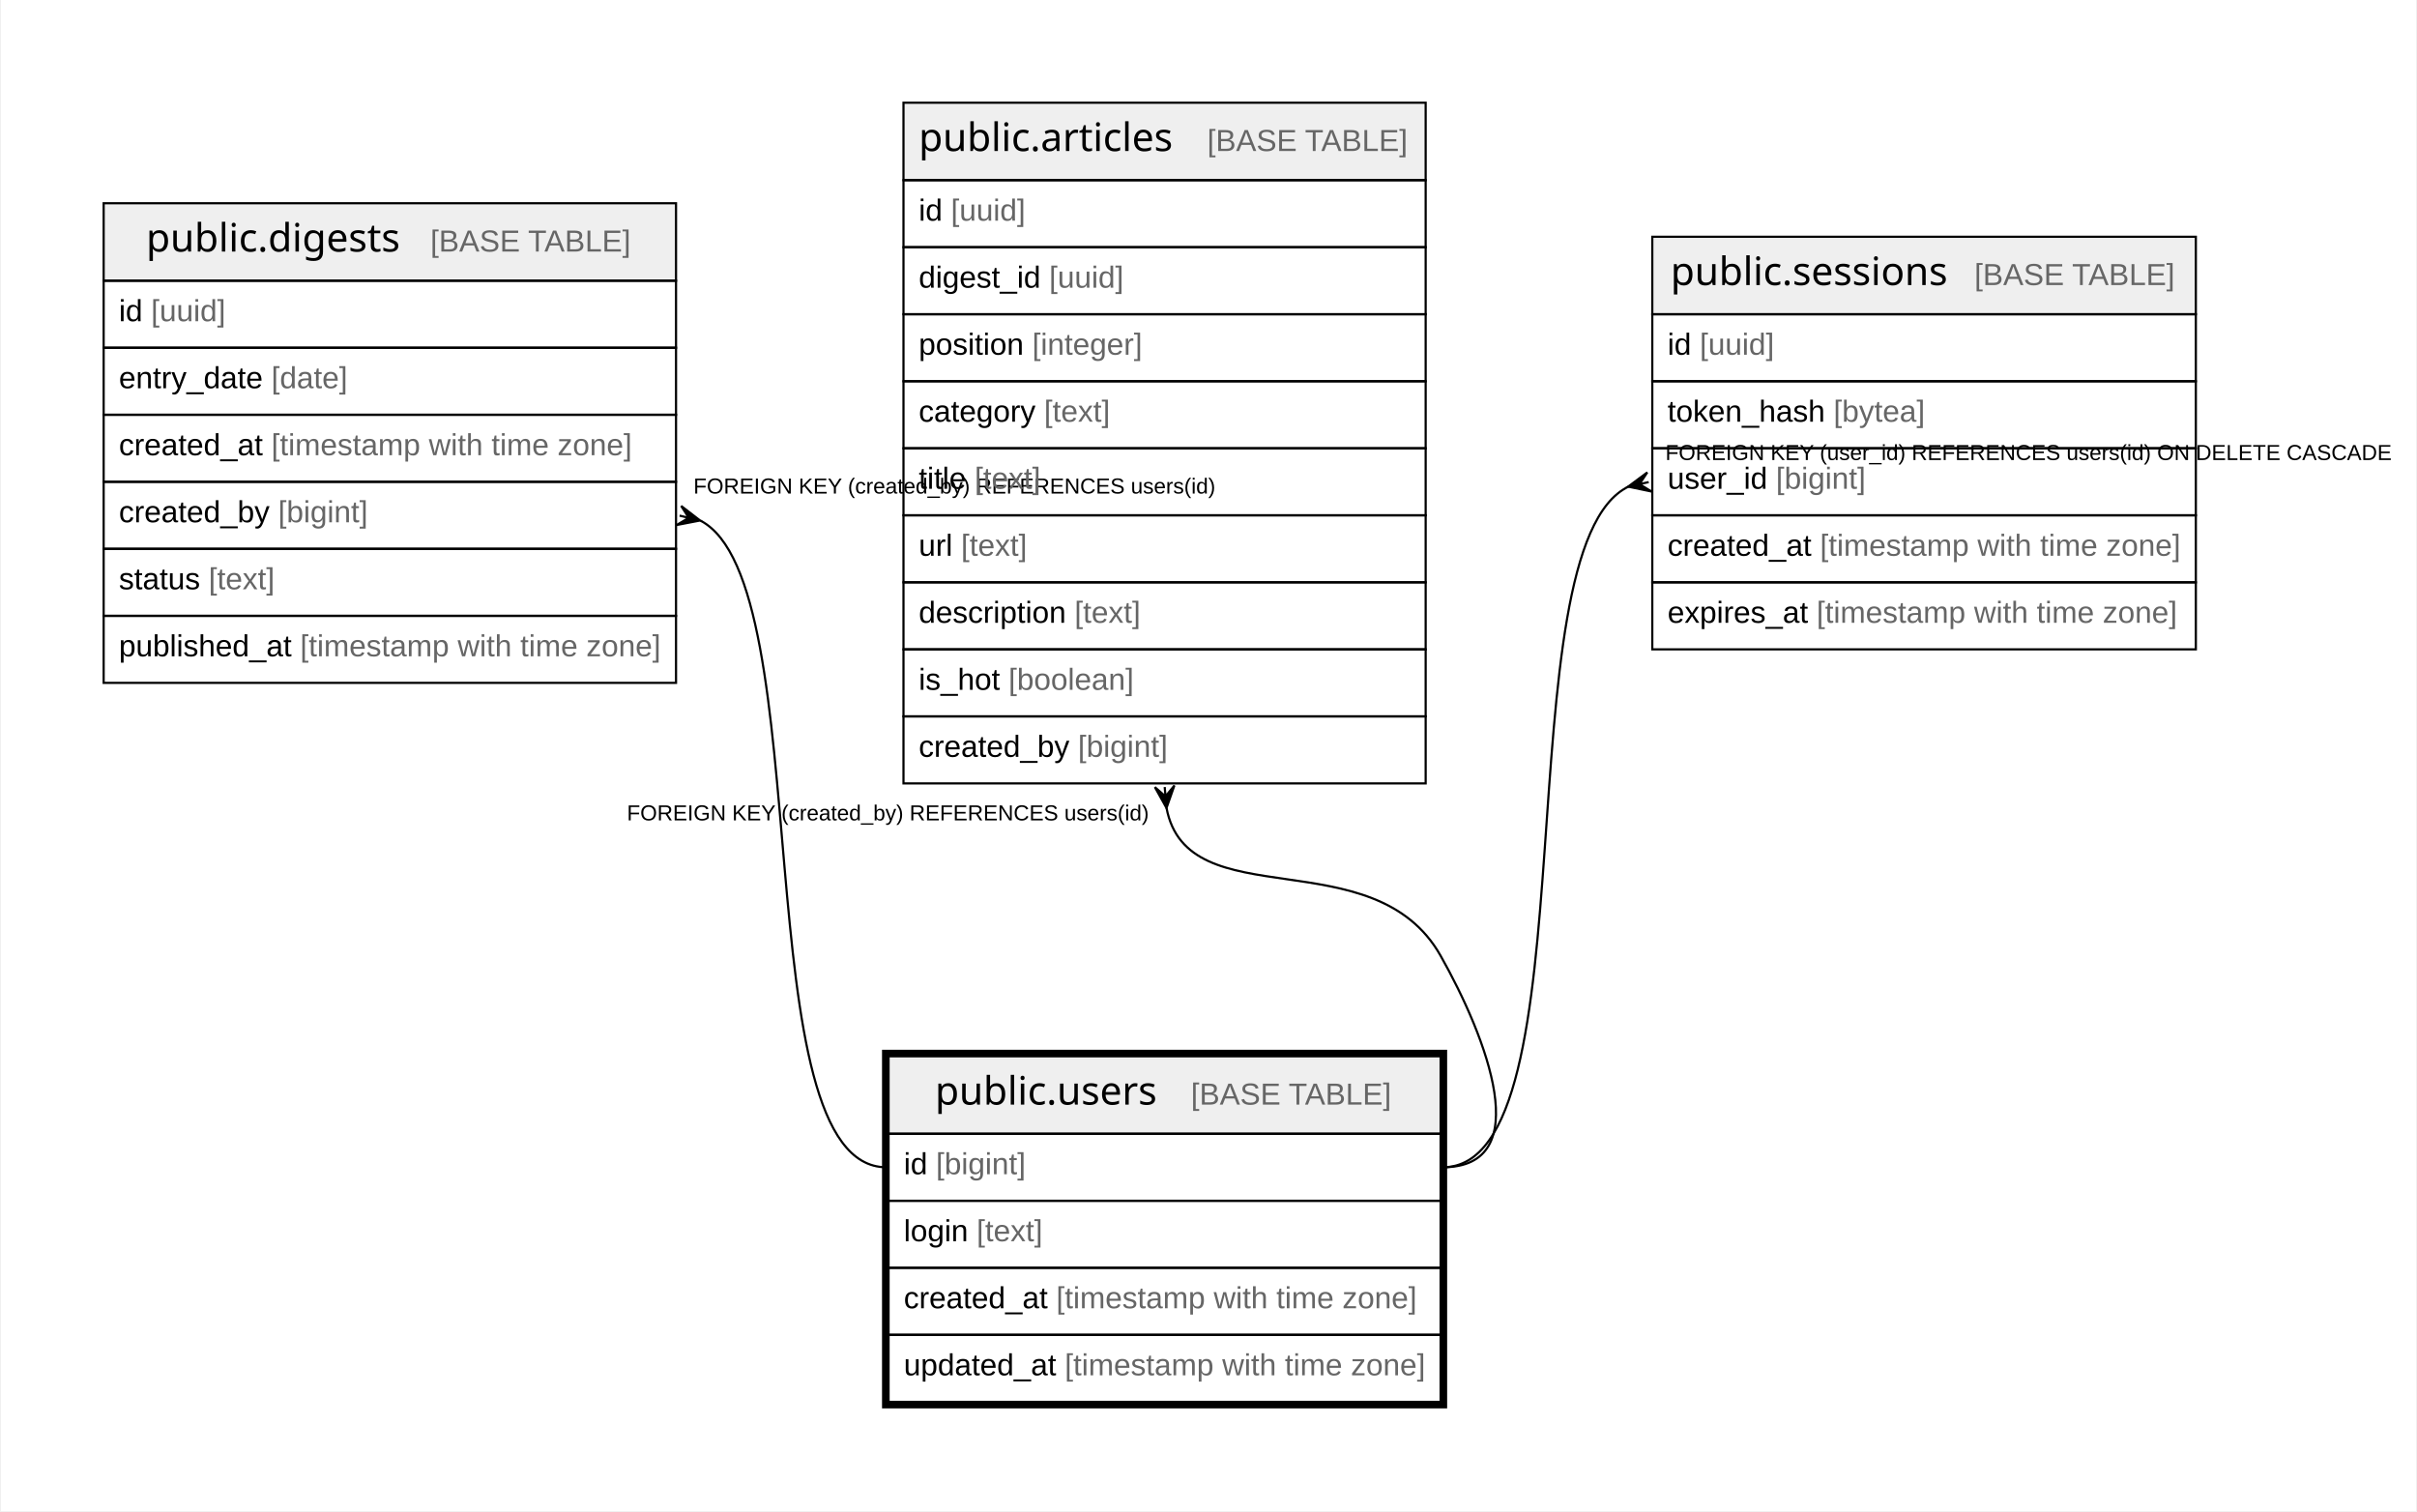
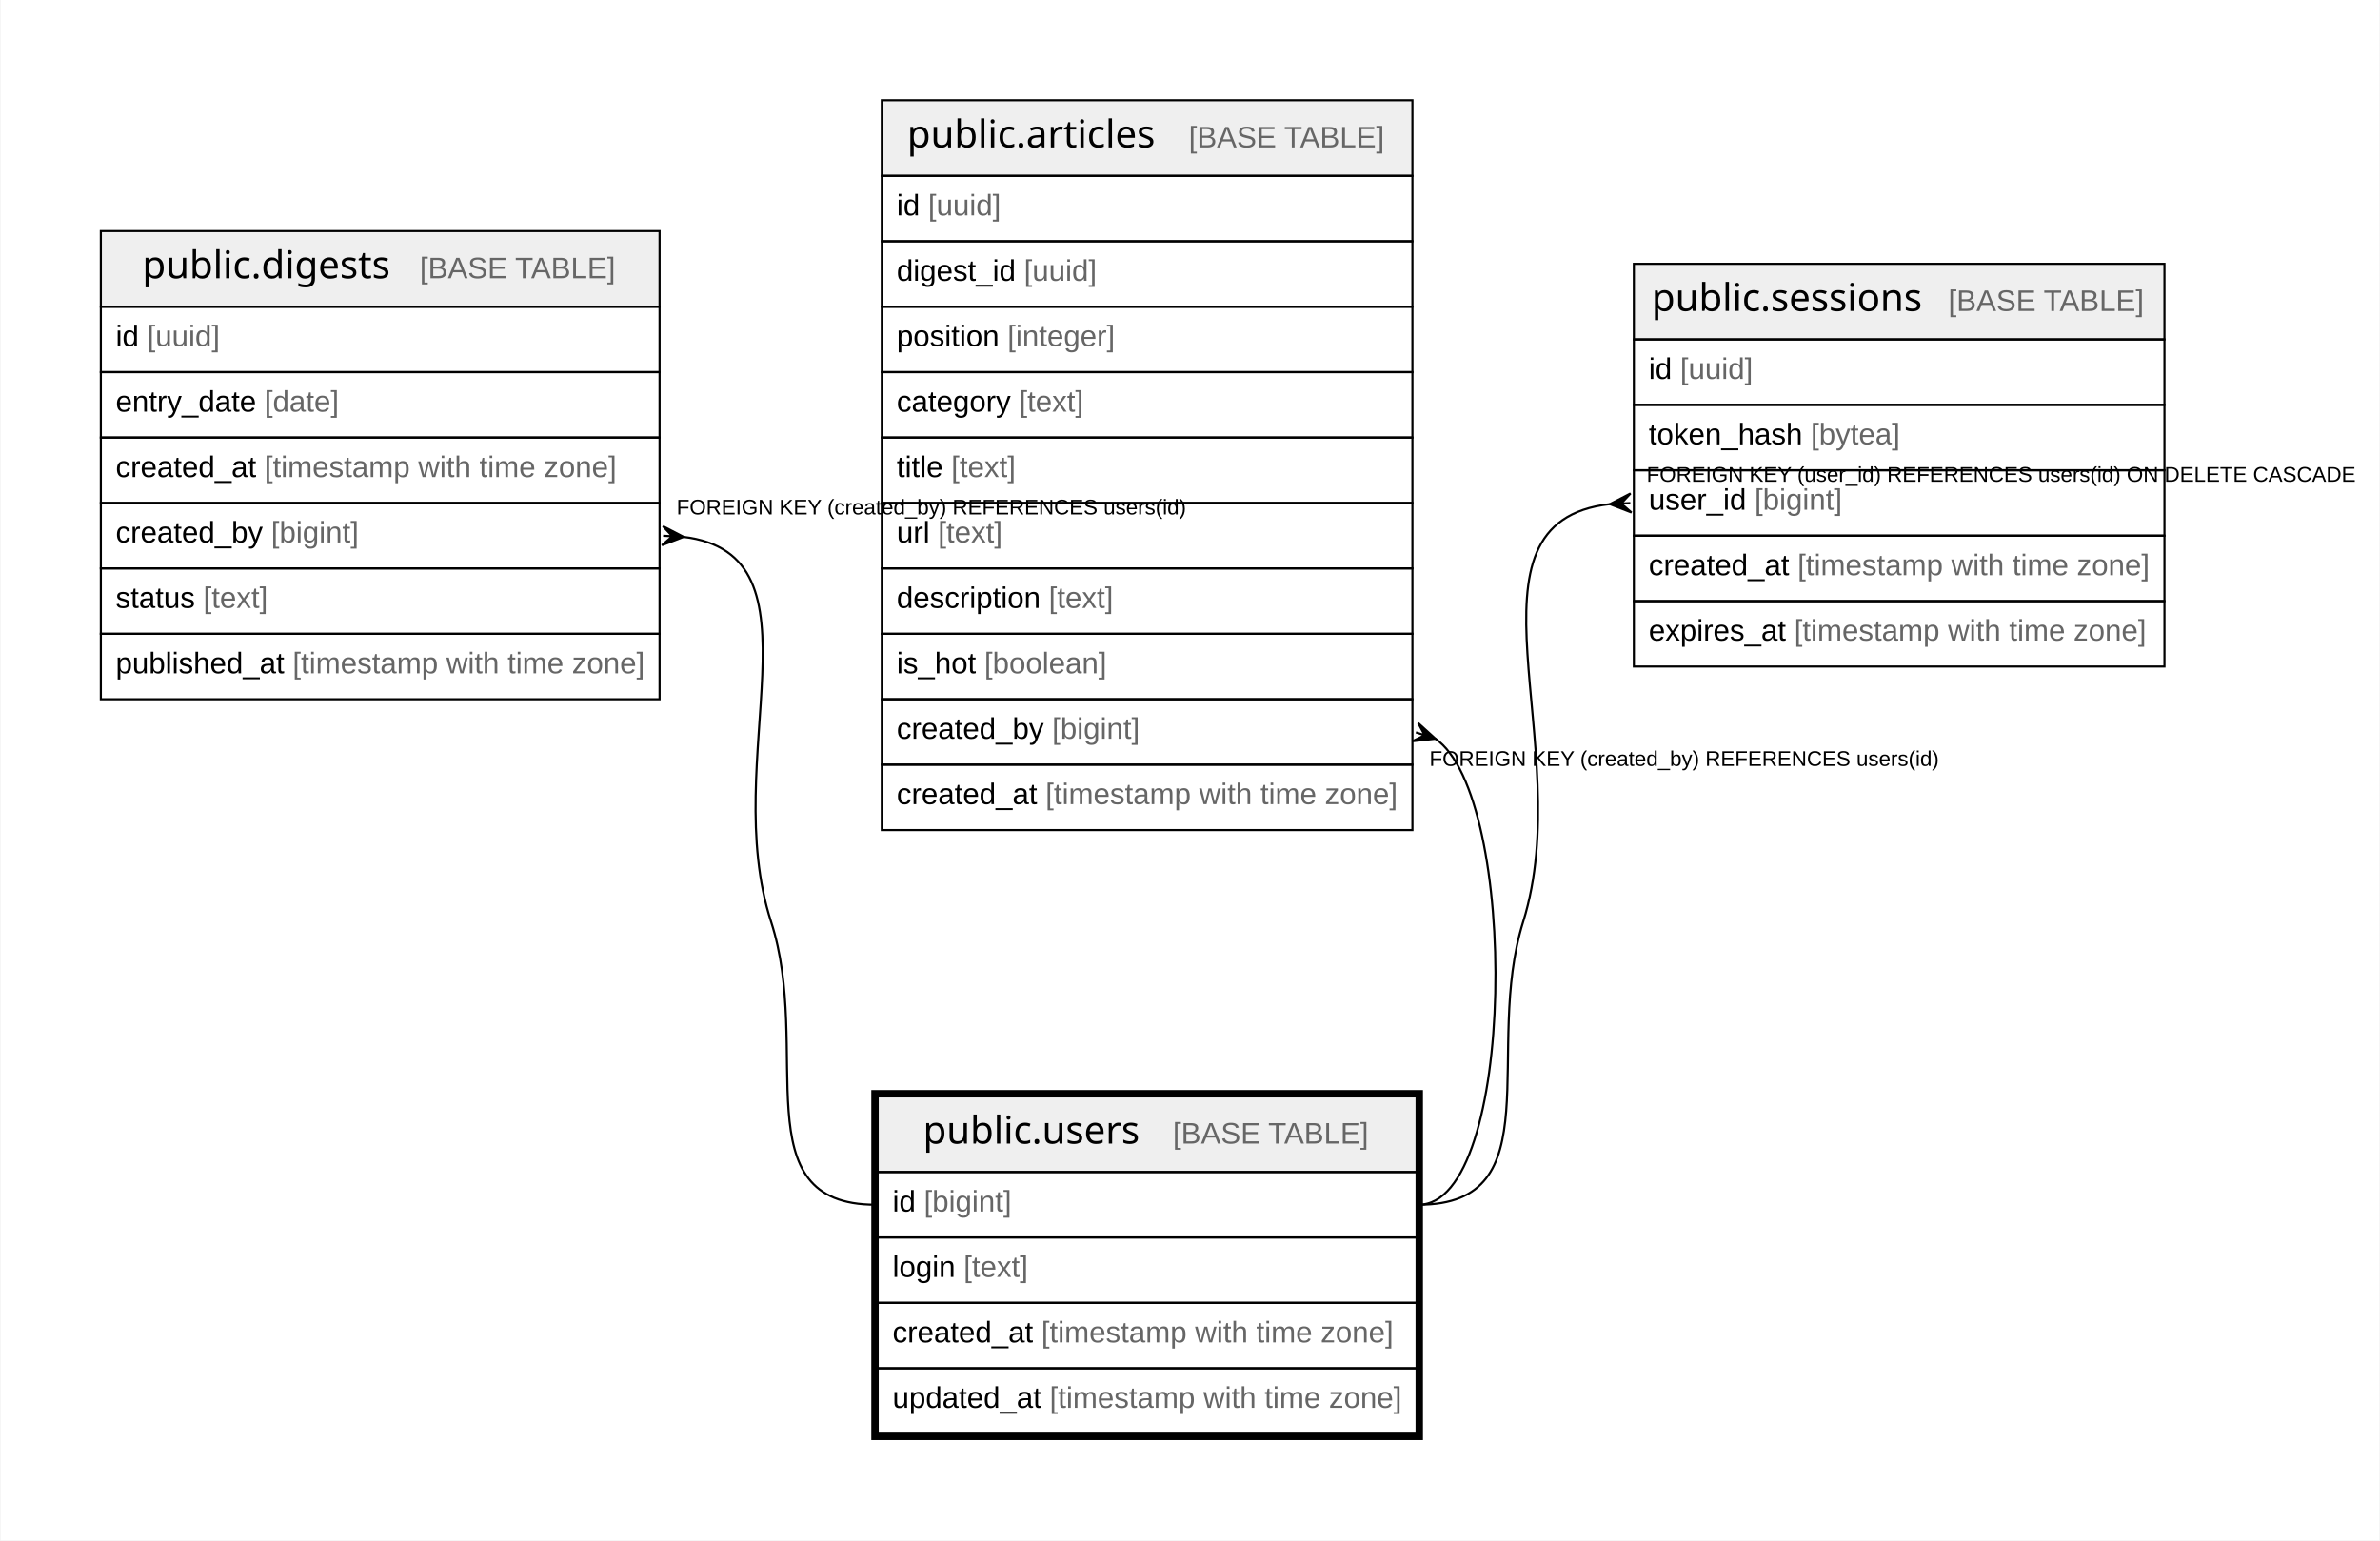
- <svg xmlns="http://www.w3.org/2000/svg" width="1110pt" height="694pt" viewBox="0.00 0.00 1109.78 694.40">
-   <g id="graph0" class="graph" transform="scale(1 1) rotate(0) translate(4 690.4)">
-     <polygon fill="white" stroke="none" points="-4,4 -4,-690.4 1105.78,-690.4 1105.78,4 -4,4" />
+ <svg xmlns="http://www.w3.org/2000/svg" width="1120pt" height="725pt" viewBox="0.00 0.00 1119.78 725.20">
+   <g id="graph0" class="graph" transform="scale(1 1) rotate(0) translate(4 721.2)">
+     <polygon fill="white" stroke="none" points="-4,4 -4,-721.2 1115.78,-721.2 1115.78,4 -4,4" />
    <g id="node1" class="node">
-       <polygon fill="#efefef" stroke="none" points="403.87,-169.4 403.87,-205 657.55,-205 657.55,-169.4 403.87,-169.4" />
-       <polygon fill="none" stroke="black" points="403.87,-169.4 403.87,-205 657.55,-205 657.55,-169.4 403.87,-169.4" />
-       <text text-anchor="start" x="425.22" y="-182.8" font-family="Arial Bold" font-size="18.00">public.users</text>
-       <text text-anchor="start" x="511.7" y="-182.8" font-family="Arial" font-size="14.00">    </text>
-       <text text-anchor="start" x="542.82" y="-182.8" font-family="Arial" font-size="14.00" fill="#666666">[BASE TABLE]</text>
-       <polygon fill="none" stroke="black" points="403.87,-138.6 403.87,-169.4 657.55,-169.4 657.55,-138.6 403.87,-138.6" />
-       <text text-anchor="start" x="410.87" y="-150.8" font-family="Arial" font-size="14.00">id </text>
-       <text text-anchor="start" x="425.65" y="-150.8" font-family="Arial" font-size="14.00" fill="#666666">[bigint]</text>
-       <polygon fill="none" stroke="black" points="403.87,-107.8 403.87,-138.6 657.55,-138.6 657.55,-107.8 403.87,-107.8" />
-       <text text-anchor="start" x="410.87" y="-120" font-family="Arial" font-size="14.00">login </text>
-       <text text-anchor="start" x="444.33" y="-120" font-family="Arial" font-size="14.00" fill="#666666">[text]</text>
-       <polygon fill="none" stroke="black" points="403.87,-77 403.87,-107.8 657.55,-107.8 657.55,-77 403.87,-77" />
-       <text text-anchor="start" x="410.87" y="-89.2" font-family="Arial" font-size="14.00">created_at </text>
-       <text text-anchor="start" x="480.91" y="-89.2" font-family="Arial" font-size="14.00" fill="#666666">[timestamp with time zone]</text>
-       <polygon fill="none" stroke="black" points="403.87,-46.2 403.87,-77 657.55,-77 657.55,-46.2 403.87,-46.2" />
-       <text text-anchor="start" x="410.87" y="-58.4" font-family="Arial" font-size="14.00">updated_at </text>
-       <text text-anchor="start" x="484.82" y="-58.4" font-family="Arial" font-size="14.00" fill="#666666">[timestamp with time zone]</text>
-       <polygon fill="none" stroke="black" stroke-width="3" points="402.37,-44.7 402.37,-206.5 659.05,-206.5 659.05,-44.7 402.37,-44.7" />
+       <polygon fill="#efefef" stroke="none" points="408.87,-169.4 408.87,-205 662.55,-205 662.55,-169.4 408.87,-169.4" />
+       <polygon fill="none" stroke="black" points="408.87,-169.4 408.87,-205 662.55,-205 662.55,-169.4 408.87,-169.4" />
+       <text text-anchor="start" x="430.22" y="-182.8" font-family="Arial Bold" font-size="18.00">public.users</text>
+       <text text-anchor="start" x="516.7" y="-182.8" font-family="Arial" font-size="14.00">    </text>
+       <text text-anchor="start" x="547.82" y="-182.8" font-family="Arial" font-size="14.00" fill="#666666">[BASE TABLE]</text>
+       <polygon fill="none" stroke="black" points="408.87,-138.6 408.87,-169.4 662.55,-169.4 662.55,-138.6 408.87,-138.6" />
+       <text text-anchor="start" x="415.87" y="-150.8" font-family="Arial" font-size="14.00">id </text>
+       <text text-anchor="start" x="430.65" y="-150.8" font-family="Arial" font-size="14.00" fill="#666666">[bigint]</text>
+       <polygon fill="none" stroke="black" points="408.87,-107.8 408.87,-138.6 662.55,-138.6 662.55,-107.8 408.87,-107.8" />
+       <text text-anchor="start" x="415.87" y="-120" font-family="Arial" font-size="14.00">login </text>
+       <text text-anchor="start" x="449.33" y="-120" font-family="Arial" font-size="14.00" fill="#666666">[text]</text>
+       <polygon fill="none" stroke="black" points="408.87,-77 408.87,-107.8 662.55,-107.8 662.55,-77 408.87,-77" />
+       <text text-anchor="start" x="415.87" y="-89.2" font-family="Arial" font-size="14.00">created_at </text>
+       <text text-anchor="start" x="485.91" y="-89.2" font-family="Arial" font-size="14.00" fill="#666666">[timestamp with time zone]</text>
+       <polygon fill="none" stroke="black" points="408.87,-46.2 408.87,-77 662.55,-77 662.55,-46.2 408.87,-46.2" />
+       <text text-anchor="start" x="415.87" y="-58.4" font-family="Arial" font-size="14.00">updated_at </text>
+       <text text-anchor="start" x="489.82" y="-58.4" font-family="Arial" font-size="14.00" fill="#666666">[timestamp with time zone]</text>
+       <polygon fill="none" stroke="black" stroke-width="3" points="407.37,-44.7 407.37,-206.5 664.05,-206.5 664.05,-44.7 407.37,-44.7" />
    </g>
    <g id="node2" class="node">
-       <polygon fill="#efefef" stroke="none" points="43.2,-561.4 43.2,-597 306.21,-597 306.21,-561.4 43.2,-561.4" />
-       <polygon fill="none" stroke="black" points="43.2,-561.4 43.2,-597 306.21,-597 306.21,-561.4 43.2,-561.4" />
-       <text text-anchor="start" x="62.72" y="-574.8" font-family="Arial Bold" font-size="18.00">public.digests</text>
-       <text text-anchor="start" x="162.21" y="-574.8" font-family="Arial" font-size="14.00">    </text>
-       <text text-anchor="start" x="193.33" y="-574.8" font-family="Arial" font-size="14.00" fill="#666666">[BASE TABLE]</text>
-       <polygon fill="none" stroke="black" points="43.2,-530.6 43.2,-561.4 306.21,-561.4 306.21,-530.6 43.2,-530.6" />
-       <text text-anchor="start" x="50.2" y="-542.8" font-family="Arial" font-size="14.00">id </text>
-       <text text-anchor="start" x="64.99" y="-542.8" font-family="Arial" font-size="14.00" fill="#666666">[uuid]</text>
-       <polygon fill="none" stroke="black" points="43.2,-499.8 43.2,-530.6 306.21,-530.6 306.21,-499.8 43.2,-499.8" />
-       <text text-anchor="start" x="50.2" y="-512" font-family="Arial" font-size="14.00">entry_date </text>
-       <text text-anchor="start" x="120.25" y="-512" font-family="Arial" font-size="14.00" fill="#666666">[date]</text>
-       <polygon fill="none" stroke="black" points="43.2,-469 43.2,-499.8 306.21,-499.8 306.21,-469 43.2,-469" />
-       <text text-anchor="start" x="50.2" y="-481.2" font-family="Arial" font-size="14.00">created_at </text>
-       <text text-anchor="start" x="120.25" y="-481.2" font-family="Arial" font-size="14.00" fill="#666666">[timestamp with time zone]</text>
-       <polygon fill="none" stroke="black" points="43.2,-438.2 43.2,-469 306.21,-469 306.21,-438.2 43.2,-438.2" />
-       <text text-anchor="start" x="50.2" y="-450.4" font-family="Arial" font-size="14.00">created_by </text>
-       <text text-anchor="start" x="123.36" y="-450.4" font-family="Arial" font-size="14.00" fill="#666666">[bigint]</text>
-       <polygon fill="none" stroke="black" points="43.2,-407.4 43.2,-438.2 306.21,-438.2 306.21,-407.4 43.2,-407.4" />
-       <text text-anchor="start" x="50.2" y="-419.6" font-family="Arial" font-size="14.00">status </text>
-       <text text-anchor="start" x="91.44" y="-419.6" font-family="Arial" font-size="14.00" fill="#666666">[text]</text>
-       <polygon fill="none" stroke="black" points="43.2,-376.6 43.2,-407.4 306.21,-407.4 306.21,-376.6 43.2,-376.6" />
-       <text text-anchor="start" x="50.2" y="-388.8" font-family="Arial" font-size="14.00">published_at </text>
-       <text text-anchor="start" x="133.49" y="-388.8" font-family="Arial" font-size="14.00" fill="#666666">[timestamp with time zone]</text>
+       <polygon fill="#efefef" stroke="none" points="43.2,-576.8 43.2,-612.4 306.21,-612.4 306.21,-576.8 43.2,-576.8" />
+       <polygon fill="none" stroke="black" points="43.2,-576.8 43.2,-612.4 306.21,-612.4 306.21,-576.8 43.2,-576.8" />
+       <text text-anchor="start" x="62.72" y="-590.2" font-family="Arial Bold" font-size="18.00">public.digests</text>
+       <text text-anchor="start" x="162.21" y="-590.2" font-family="Arial" font-size="14.00">    </text>
+       <text text-anchor="start" x="193.33" y="-590.2" font-family="Arial" font-size="14.00" fill="#666666">[BASE TABLE]</text>
+       <polygon fill="none" stroke="black" points="43.2,-546 43.2,-576.8 306.21,-576.8 306.21,-546 43.2,-546" />
+       <text text-anchor="start" x="50.2" y="-558.2" font-family="Arial" font-size="14.00">id </text>
+       <text text-anchor="start" x="64.99" y="-558.2" font-family="Arial" font-size="14.00" fill="#666666">[uuid]</text>
+       <polygon fill="none" stroke="black" points="43.2,-515.2 43.2,-546 306.21,-546 306.21,-515.2 43.2,-515.2" />
+       <text text-anchor="start" x="50.2" y="-527.4" font-family="Arial" font-size="14.00">entry_date </text>
+       <text text-anchor="start" x="120.25" y="-527.4" font-family="Arial" font-size="14.00" fill="#666666">[date]</text>
+       <polygon fill="none" stroke="black" points="43.2,-484.4 43.2,-515.2 306.21,-515.2 306.21,-484.4 43.2,-484.4" />
+       <text text-anchor="start" x="50.2" y="-496.6" font-family="Arial" font-size="14.00">created_at </text>
+       <text text-anchor="start" x="120.25" y="-496.6" font-family="Arial" font-size="14.00" fill="#666666">[timestamp with time zone]</text>
+       <polygon fill="none" stroke="black" points="43.2,-453.6 43.2,-484.4 306.21,-484.4 306.21,-453.6 43.2,-453.6" />
+       <text text-anchor="start" x="50.2" y="-465.8" font-family="Arial" font-size="14.00">created_by </text>
+       <text text-anchor="start" x="123.36" y="-465.8" font-family="Arial" font-size="14.00" fill="#666666">[bigint]</text>
+       <polygon fill="none" stroke="black" points="43.2,-422.8 43.2,-453.6 306.21,-453.6 306.21,-422.8 43.2,-422.8" />
+       <text text-anchor="start" x="50.2" y="-435" font-family="Arial" font-size="14.00">status </text>
+       <text text-anchor="start" x="91.44" y="-435" font-family="Arial" font-size="14.00" fill="#666666">[text]</text>
+       <polygon fill="none" stroke="black" points="43.2,-392 43.2,-422.8 306.21,-422.8 306.21,-392 43.2,-392" />
+       <text text-anchor="start" x="50.2" y="-404.2" font-family="Arial" font-size="14.00">published_at </text>
+       <text text-anchor="start" x="133.49" y="-404.2" font-family="Arial" font-size="14.00" fill="#666666">[timestamp with time zone]</text>
    </g>
    <g id="edge1" class="edge">
-       <path fill="none" stroke="black" d="M317.35,-451.19C372.76,-422.83 336.66,-154 402.87,-154" />
-       <polygon fill="black" stroke="black" points="317.27,-451.21 306.5,-449.14 312.08,-452.44 307.86,-453.45 307.86,-453.45 307.86,-453.45 312.08,-452.44 308.58,-457.9 317.27,-451.21" />
-       <text text-anchor="start" x="314.21" y="-463.6" font-family="Arial" font-size="10.00">FOREIGN KEY (created_by) REFERENCES users(id)</text>
+       <path fill="none" stroke="black" d="M317.27,-468.45C386.32,-460.28 333.82,-363.62 358.71,-287.2 378.24,-227.2 344.76,-154 407.87,-154" />
+       <polygon fill="black" stroke="black" points="317.53,-468.43 307.3,-464.49 312.21,-468.72 307.88,-468.96 307.88,-468.96 307.88,-468.96 312.21,-468.72 307.79,-473.47 317.53,-468.43" />
+       <text text-anchor="start" x="314.21" y="-479" font-family="Arial" font-size="10.00">FOREIGN KEY (created_by) REFERENCES users(id)</text>
    </g>
    <g id="node3" class="node">
-       <polygon fill="#efefef" stroke="none" points="410.73,-607.6 410.73,-643.2 650.68,-643.2 650.68,-607.6 410.73,-607.6" />
-       <polygon fill="none" stroke="black" points="410.73,-607.6 410.73,-643.2 650.68,-643.2 650.68,-607.6 410.73,-607.6" />
-       <text text-anchor="start" x="417.73" y="-621" font-family="Arial Bold" font-size="18.00">public.articles</text>
-       <text text-anchor="start" x="519.19" y="-621" font-family="Arial" font-size="14.00">    </text>
-       <text text-anchor="start" x="550.31" y="-621" font-family="Arial" font-size="14.00" fill="#666666">[BASE TABLE]</text>
-       <polygon fill="none" stroke="black" points="410.73,-576.8 410.73,-607.6 650.68,-607.6 650.68,-576.8 410.73,-576.8" />
-       <text text-anchor="start" x="417.73" y="-589" font-family="Arial" font-size="14.00">id </text>
-       <text text-anchor="start" x="432.52" y="-589" font-family="Arial" font-size="14.00" fill="#666666">[uuid]</text>
-       <polygon fill="none" stroke="black" points="410.73,-546 410.73,-576.8 650.68,-576.8 650.68,-546 410.73,-546" />
-       <text text-anchor="start" x="417.73" y="-558.2" font-family="Arial" font-size="14.00">digest_id </text>
-       <text text-anchor="start" x="477.66" y="-558.2" font-family="Arial" font-size="14.00" fill="#666666">[uuid]</text>
-       <polygon fill="none" stroke="black" points="410.73,-515.2 410.73,-546 650.68,-546 650.68,-515.2 410.73,-515.2" />
-       <text text-anchor="start" x="417.73" y="-527.4" font-family="Arial" font-size="14.00">position </text>
-       <text text-anchor="start" x="469.88" y="-527.4" font-family="Arial" font-size="14.00" fill="#666666">[integer]</text>
-       <polygon fill="none" stroke="black" points="410.73,-484.4 410.73,-515.2 650.68,-515.2 650.68,-484.4 410.73,-484.4" />
-       <text text-anchor="start" x="417.73" y="-496.6" font-family="Arial" font-size="14.00">category </text>
-       <text text-anchor="start" x="475.32" y="-496.6" font-family="Arial" font-size="14.00" fill="#666666">[text]</text>
-       <polygon fill="none" stroke="black" points="410.73,-453.6 410.73,-484.4 650.68,-484.4 650.68,-453.6 410.73,-453.6" />
-       <text text-anchor="start" x="417.73" y="-465.8" font-family="Arial" font-size="14.00">title </text>
-       <text text-anchor="start" x="443.41" y="-465.8" font-family="Arial" font-size="14.00" fill="#666666">[text]</text>
-       <polygon fill="none" stroke="black" points="410.73,-422.8 410.73,-453.6 650.68,-453.6 650.68,-422.8 410.73,-422.8" />
-       <text text-anchor="start" x="417.73" y="-435" font-family="Arial" font-size="14.00">url </text>
-       <text text-anchor="start" x="437.18" y="-435" font-family="Arial" font-size="14.00" fill="#666666">[text]</text>
-       <polygon fill="none" stroke="black" points="410.73,-392 410.73,-422.8 650.68,-422.8 650.68,-392 410.73,-392" />
-       <text text-anchor="start" x="417.73" y="-404.2" font-family="Arial" font-size="14.00">description </text>
-       <text text-anchor="start" x="489.32" y="-404.2" font-family="Arial" font-size="14.00" fill="#666666">[text]</text>
-       <polygon fill="none" stroke="black" points="410.73,-361.2 410.73,-392 650.68,-392 650.68,-361.2 410.73,-361.2" />
-       <text text-anchor="start" x="417.73" y="-373.4" font-family="Arial" font-size="14.00">is_hot </text>
-       <text text-anchor="start" x="458.98" y="-373.4" font-family="Arial" font-size="14.00" fill="#666666">[boolean]</text>
-       <polygon fill="none" stroke="black" points="410.73,-330.4 410.73,-361.2 650.68,-361.2 650.68,-330.4 410.73,-330.4" />
-       <text text-anchor="start" x="417.73" y="-342.6" font-family="Arial" font-size="14.00">created_by </text>
-       <text text-anchor="start" x="490.89" y="-342.6" font-family="Arial" font-size="14.00" fill="#666666">[bigint]</text>
+       <polygon fill="#efefef" stroke="none" points="410.82,-638.4 410.82,-674 660.59,-674 660.59,-638.4 410.82,-638.4" />
+       <polygon fill="none" stroke="black" points="410.82,-638.4 410.82,-674 660.59,-674 660.59,-638.4 410.82,-638.4" />
+       <text text-anchor="start" x="422.73" y="-651.8" font-family="Arial Bold" font-size="18.00">public.articles</text>
+       <text text-anchor="start" x="524.19" y="-651.8" font-family="Arial" font-size="14.00">    </text>
+       <text text-anchor="start" x="555.31" y="-651.8" font-family="Arial" font-size="14.00" fill="#666666">[BASE TABLE]</text>
+       <polygon fill="none" stroke="black" points="410.82,-607.6 410.82,-638.4 660.59,-638.4 660.59,-607.6 410.82,-607.6" />
+       <text text-anchor="start" x="417.82" y="-619.8" font-family="Arial" font-size="14.00">id </text>
+       <text text-anchor="start" x="432.61" y="-619.8" font-family="Arial" font-size="14.00" fill="#666666">[uuid]</text>
+       <polygon fill="none" stroke="black" points="410.82,-576.8 410.82,-607.6 660.59,-607.6 660.59,-576.8 410.82,-576.8" />
+       <text text-anchor="start" x="417.82" y="-589" font-family="Arial" font-size="14.00">digest_id </text>
+       <text text-anchor="start" x="477.75" y="-589" font-family="Arial" font-size="14.00" fill="#666666">[uuid]</text>
+       <polygon fill="none" stroke="black" points="410.82,-546 410.82,-576.8 660.59,-576.8 660.59,-546 410.82,-546" />
+       <text text-anchor="start" x="417.82" y="-558.2" font-family="Arial" font-size="14.00">position </text>
+       <text text-anchor="start" x="469.97" y="-558.2" font-family="Arial" font-size="14.00" fill="#666666">[integer]</text>
+       <polygon fill="none" stroke="black" points="410.82,-515.2 410.82,-546 660.59,-546 660.59,-515.2 410.82,-515.2" />
+       <text text-anchor="start" x="417.82" y="-527.4" font-family="Arial" font-size="14.00">category </text>
+       <text text-anchor="start" x="475.41" y="-527.4" font-family="Arial" font-size="14.00" fill="#666666">[text]</text>
+       <polygon fill="none" stroke="black" points="410.82,-484.4 410.82,-515.2 660.59,-515.2 660.59,-484.4 410.82,-484.4" />
+       <text text-anchor="start" x="417.82" y="-496.6" font-family="Arial" font-size="14.00">title </text>
+       <text text-anchor="start" x="443.5" y="-496.6" font-family="Arial" font-size="14.00" fill="#666666">[text]</text>
+       <polygon fill="none" stroke="black" points="410.82,-453.6 410.82,-484.4 660.59,-484.4 660.59,-453.6 410.82,-453.6" />
+       <text text-anchor="start" x="417.82" y="-465.8" font-family="Arial" font-size="14.00">url </text>
+       <text text-anchor="start" x="437.27" y="-465.8" font-family="Arial" font-size="14.00" fill="#666666">[text]</text>
+       <polygon fill="none" stroke="black" points="410.82,-422.8 410.82,-453.6 660.59,-453.6 660.59,-422.8 410.82,-422.8" />
+       <text text-anchor="start" x="417.82" y="-435" font-family="Arial" font-size="14.00">description </text>
+       <text text-anchor="start" x="489.41" y="-435" font-family="Arial" font-size="14.00" fill="#666666">[text]</text>
+       <polygon fill="none" stroke="black" points="410.82,-392 410.82,-422.8 660.59,-422.8 660.59,-392 410.82,-392" />
+       <text text-anchor="start" x="417.82" y="-404.2" font-family="Arial" font-size="14.00">is_hot </text>
+       <text text-anchor="start" x="459.07" y="-404.2" font-family="Arial" font-size="14.00" fill="#666666">[boolean]</text>
+       <polygon fill="none" stroke="black" points="410.82,-361.2 410.82,-392 660.59,-392 660.59,-361.2 410.82,-361.2" />
+       <text text-anchor="start" x="417.82" y="-373.4" font-family="Arial" font-size="14.00">created_by </text>
+       <text text-anchor="start" x="490.98" y="-373.4" font-family="Arial" font-size="14.00" fill="#666666">[bigint]</text>
+       <polygon fill="none" stroke="black" points="410.82,-330.4 410.82,-361.2 660.59,-361.2 660.59,-330.4 410.82,-330.4" />
+       <text text-anchor="start" x="417.82" y="-342.6" font-family="Arial" font-size="14.00">created_at </text>
+       <text text-anchor="start" x="487.87" y="-342.6" font-family="Arial" font-size="14.00" fill="#666666">[timestamp with time zone]</text>
    </g>
    <g id="edge2" class="edge">
-       <path fill="none" stroke="black" d="M531.59,-319.18C541.19,-268.02 626.81,-305.59 657.55,-251.2 678.8,-213.59 701.75,-154 658.55,-154" />
-       <polygon fill="black" stroke="black" points="531.59,-319.1 526.25,-328.68 531.13,-324.42 530.76,-328.73 530.76,-328.73 530.76,-328.73 531.13,-324.42 535.22,-329.45 531.59,-319.1" />
-       <text text-anchor="start" x="283.65" y="-313.4" font-family="Arial" font-size="10.00">FOREIGN KEY (created_by) REFERENCES users(id)</text>
+       <path fill="none" stroke="black" d="M671.32,-373.45C711.08,-346.4 709.54,-154 663.55,-154" />
+       <polygon fill="black" stroke="black" points="671.43,-373.42 660.53,-372.22 666.35,-375.06 662.23,-376.39 662.23,-376.39 662.23,-376.39 666.35,-375.06 663.3,-380.78 671.43,-373.42" />
+       <text text-anchor="start" x="668.59" y="-360.6" font-family="Arial" font-size="10.00">FOREIGN KEY (created_by) REFERENCES users(id)</text>
    </g>
    <g id="node4" class="node">
-       <polygon fill="#efefef" stroke="none" points="754.82,-546 754.82,-581.6 1004.59,-581.6 1004.59,-546 754.82,-546" />
-       <polygon fill="none" stroke="black" points="754.82,-546 754.82,-581.6 1004.59,-581.6 1004.59,-546 754.82,-546" />
-       <text text-anchor="start" x="763.21" y="-559.4" font-family="Arial Bold" font-size="18.00">public.sessions</text>
-       <text text-anchor="start" x="871.71" y="-559.4" font-family="Arial" font-size="14.00">    </text>
-       <text text-anchor="start" x="902.83" y="-559.4" font-family="Arial" font-size="14.00" fill="#666666">[BASE TABLE]</text>
-       <polygon fill="none" stroke="black" points="754.82,-515.2 754.82,-546 1004.59,-546 1004.59,-515.2 754.82,-515.2" />
-       <text text-anchor="start" x="761.82" y="-527.4" font-family="Arial" font-size="14.00">id </text>
-       <text text-anchor="start" x="776.61" y="-527.4" font-family="Arial" font-size="14.00" fill="#666666">[uuid]</text>
-       <polygon fill="none" stroke="black" points="754.82,-484.4 754.82,-515.2 1004.59,-515.2 1004.59,-484.4 754.82,-484.4" />
-       <text text-anchor="start" x="761.82" y="-496.6" font-family="Arial" font-size="14.00">token_hash </text>
-       <text text-anchor="start" x="838.1" y="-496.6" font-family="Arial" font-size="14.00" fill="#666666">[bytea]</text>
-       <polygon fill="none" stroke="black" points="754.82,-453.6 754.82,-484.4 1004.59,-484.4 1004.59,-453.6 754.82,-453.6" />
-       <text text-anchor="start" x="761.82" y="-465.8" font-family="Arial" font-size="14.00">user_id </text>
-       <text text-anchor="start" x="811.63" y="-465.8" font-family="Arial" font-size="14.00" fill="#666666">[bigint]</text>
-       <polygon fill="none" stroke="black" points="754.82,-422.8 754.82,-453.6 1004.59,-453.6 1004.59,-422.8 754.82,-422.8" />
-       <text text-anchor="start" x="761.82" y="-435" font-family="Arial" font-size="14.00">created_at </text>
-       <text text-anchor="start" x="831.87" y="-435" font-family="Arial" font-size="14.00" fill="#666666">[timestamp with time zone]</text>
-       <polygon fill="none" stroke="black" points="754.82,-392 754.82,-422.8 1004.59,-422.8 1004.59,-392 754.82,-392" />
-       <text text-anchor="start" x="761.82" y="-404.2" font-family="Arial" font-size="14.00">expires_at </text>
-       <text text-anchor="start" x="830.3" y="-404.2" font-family="Arial" font-size="14.00" fill="#666666">[timestamp with time zone]</text>
+       <polygon fill="#efefef" stroke="none" points="764.82,-561.4 764.82,-597 1014.59,-597 1014.59,-561.4 764.82,-561.4" />
+       <polygon fill="none" stroke="black" points="764.82,-561.4 764.82,-597 1014.59,-597 1014.59,-561.4 764.82,-561.4" />
+       <text text-anchor="start" x="773.21" y="-574.8" font-family="Arial Bold" font-size="18.00">public.sessions</text>
+       <text text-anchor="start" x="881.71" y="-574.8" font-family="Arial" font-size="14.00">    </text>
+       <text text-anchor="start" x="912.83" y="-574.8" font-family="Arial" font-size="14.00" fill="#666666">[BASE TABLE]</text>
+       <polygon fill="none" stroke="black" points="764.82,-530.6 764.82,-561.4 1014.59,-561.4 1014.59,-530.6 764.82,-530.6" />
+       <text text-anchor="start" x="771.82" y="-542.8" font-family="Arial" font-size="14.00">id </text>
+       <text text-anchor="start" x="786.61" y="-542.8" font-family="Arial" font-size="14.00" fill="#666666">[uuid]</text>
+       <polygon fill="none" stroke="black" points="764.82,-499.8 764.82,-530.6 1014.59,-530.6 1014.59,-499.8 764.82,-499.8" />
+       <text text-anchor="start" x="771.82" y="-512" font-family="Arial" font-size="14.00">token_hash </text>
+       <text text-anchor="start" x="848.1" y="-512" font-family="Arial" font-size="14.00" fill="#666666">[bytea]</text>
+       <polygon fill="none" stroke="black" points="764.82,-469 764.82,-499.8 1014.59,-499.8 1014.59,-469 764.82,-469" />
+       <text text-anchor="start" x="771.82" y="-481.2" font-family="Arial" font-size="14.00">user_id </text>
+       <text text-anchor="start" x="821.63" y="-481.2" font-family="Arial" font-size="14.00" fill="#666666">[bigint]</text>
+       <polygon fill="none" stroke="black" points="764.82,-438.2 764.82,-469 1014.59,-469 1014.59,-438.2 764.82,-438.2" />
+       <text text-anchor="start" x="771.82" y="-450.4" font-family="Arial" font-size="14.00">created_at </text>
+       <text text-anchor="start" x="841.87" y="-450.4" font-family="Arial" font-size="14.00" fill="#666666">[timestamp with time zone]</text>
+       <polygon fill="none" stroke="black" points="764.82,-407.4 764.82,-438.2 1014.59,-438.2 1014.59,-407.4 764.82,-407.4" />
+       <text text-anchor="start" x="771.82" y="-419.6" font-family="Arial" font-size="14.00">expires_at </text>
+       <text text-anchor="start" x="840.3" y="-419.6" font-family="Arial" font-size="14.00" fill="#666666">[timestamp with time zone]</text>
    </g>
    <g id="edge3" class="edge">
-       <path fill="none" stroke="black" d="M743.97,-466.82C685.37,-438.99 728.11,-154 658.55,-154" />
-       <polygon fill="black" stroke="black" points="743.73,-466.77 752.52,-473.32 748.94,-467.92 753.17,-468.86 753.17,-468.86 753.17,-468.86 748.94,-467.92 754.47,-464.53 743.73,-466.77" />
-       <text text-anchor="start" x="760.82" y="-479" font-family="Arial" font-size="10.00">FOREIGN KEY (user_id) REFERENCES users(id) ON DELETE CASCADE</text>
+       <path fill="none" stroke="black" d="M753.46,-483.85C678.58,-475.35 738.66,-370.06 712.71,-287.2 693.84,-226.98 726.65,-154 663.55,-154" />
+       <polygon fill="black" stroke="black" points="753.5,-483.85 763.25,-488.88 758.83,-484.14 763.15,-484.36 763.15,-484.36 763.15,-484.36 758.83,-484.14 763.73,-479.89 753.5,-483.85" />
+       <text text-anchor="start" x="770.82" y="-494.4" font-family="Arial" font-size="10.00">FOREIGN KEY (user_id) REFERENCES users(id) ON DELETE CASCADE</text>
    </g>
  </g>
</svg>
